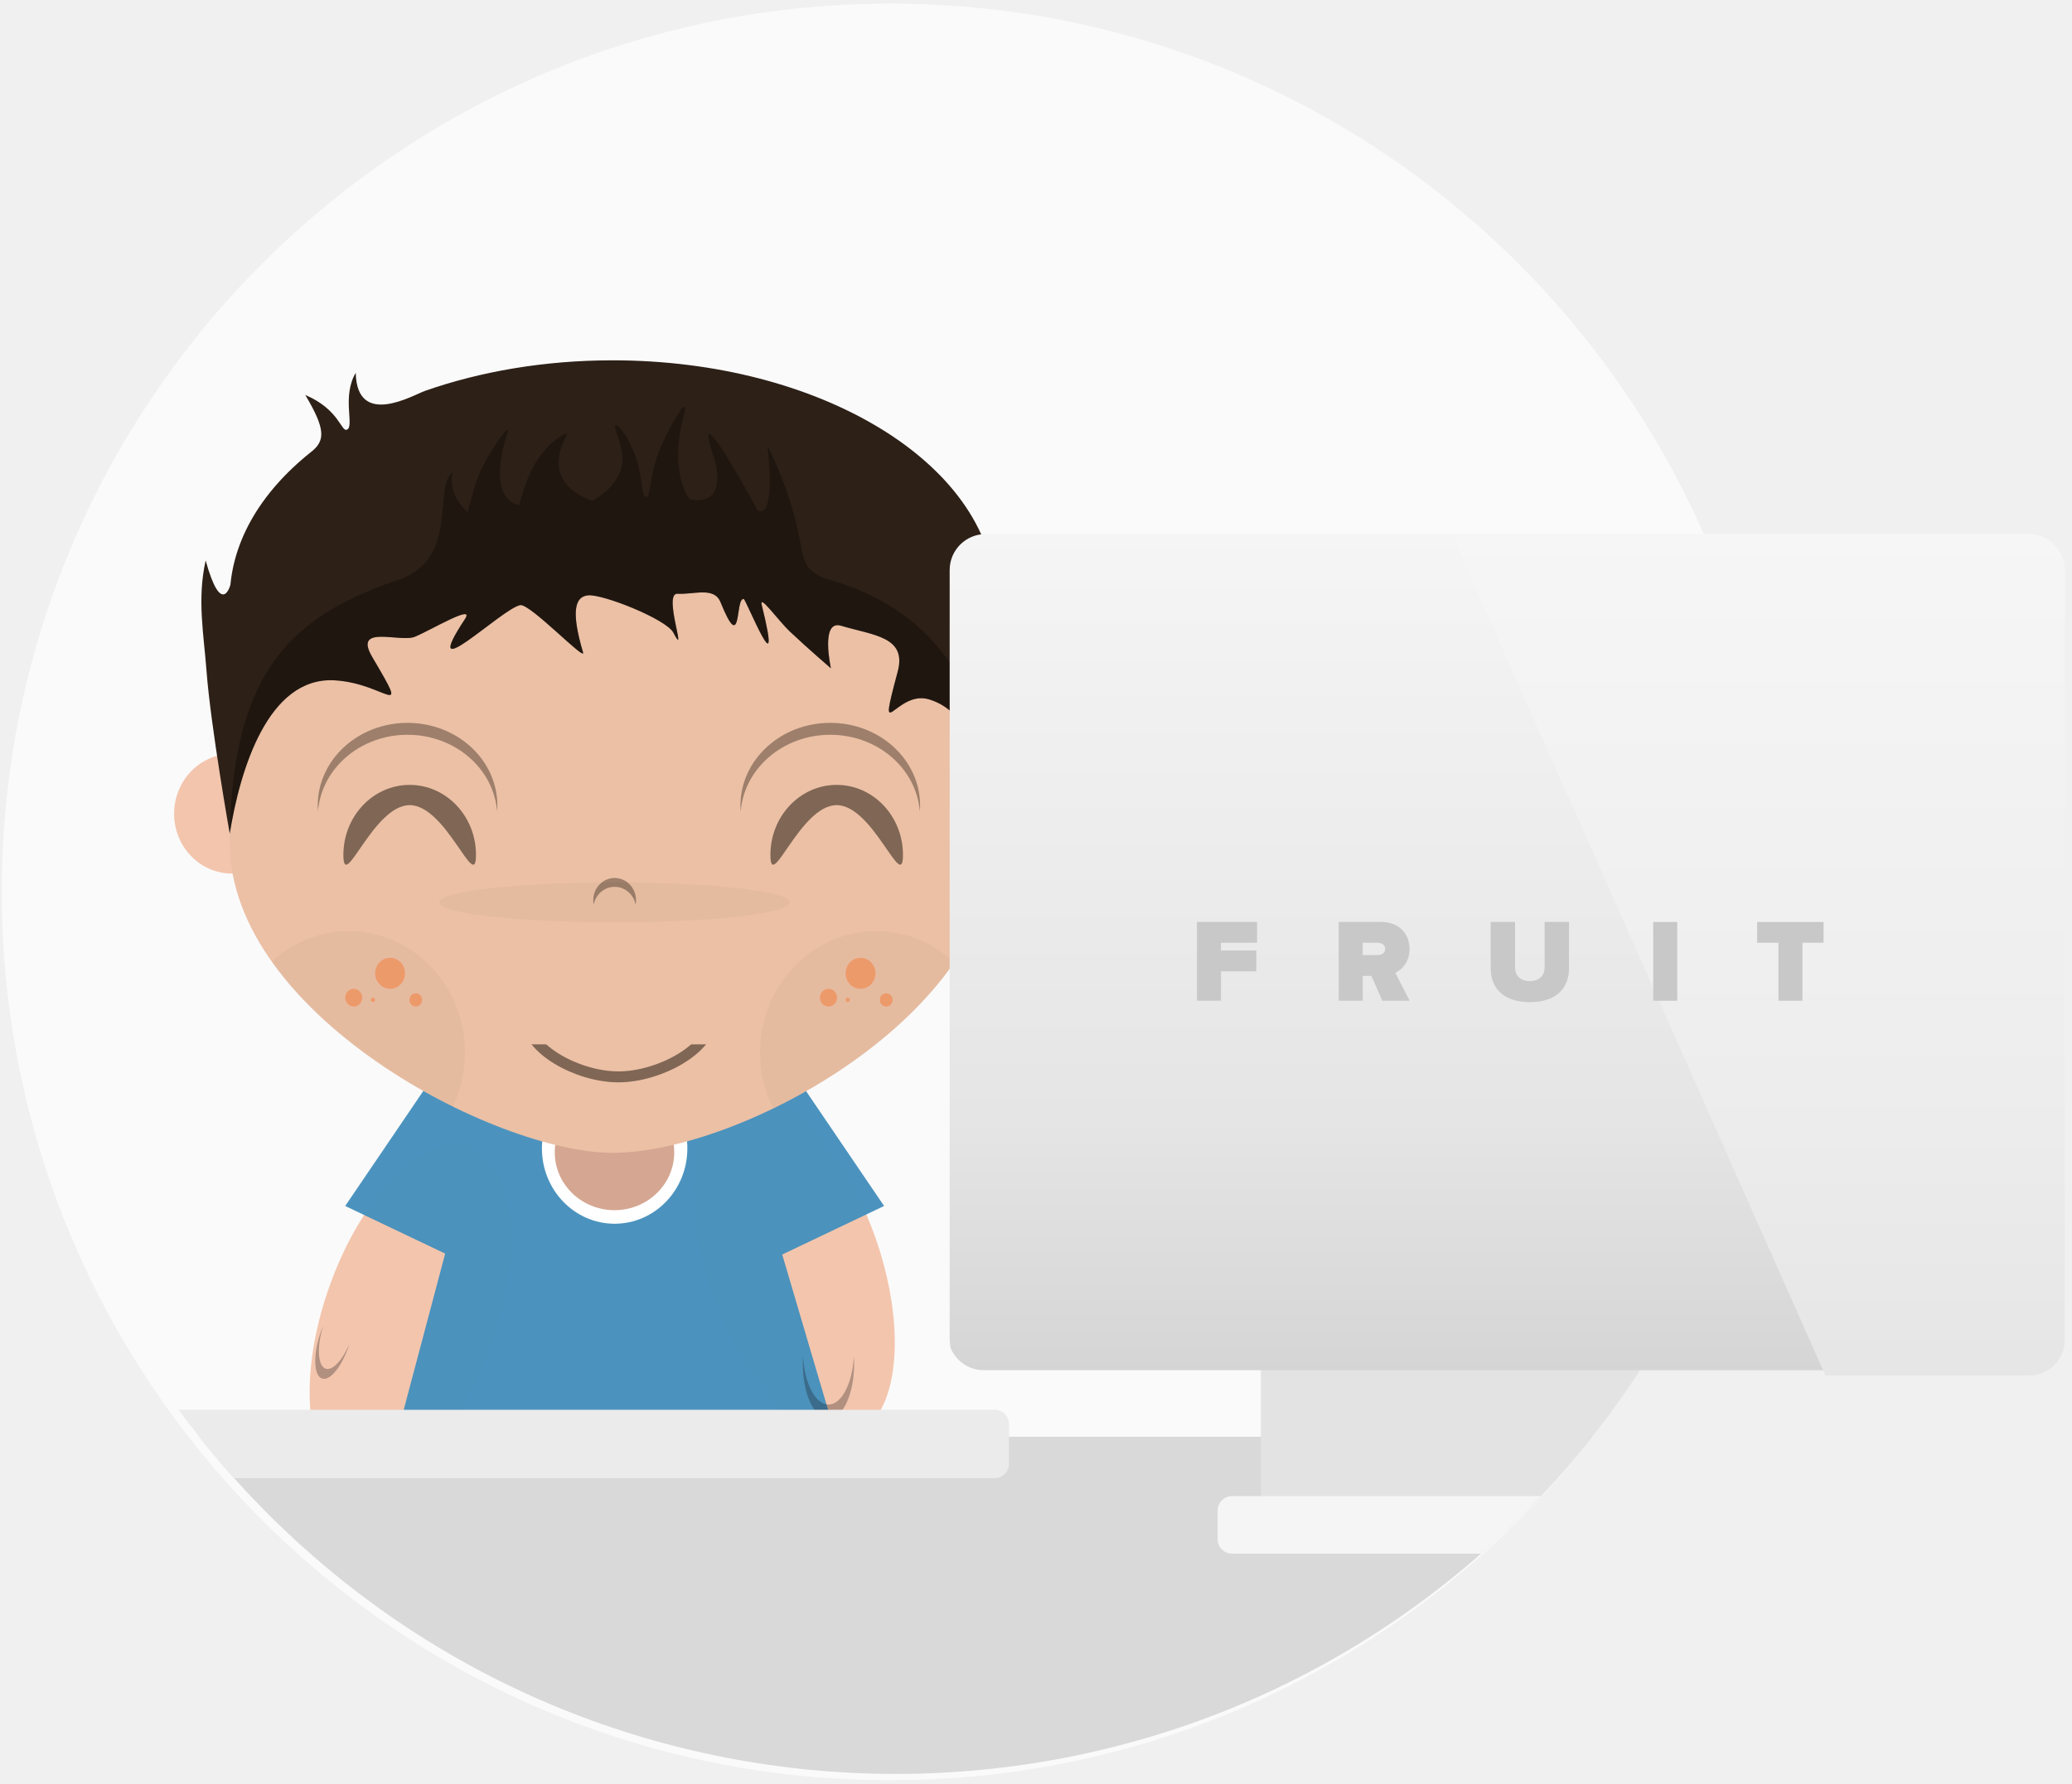
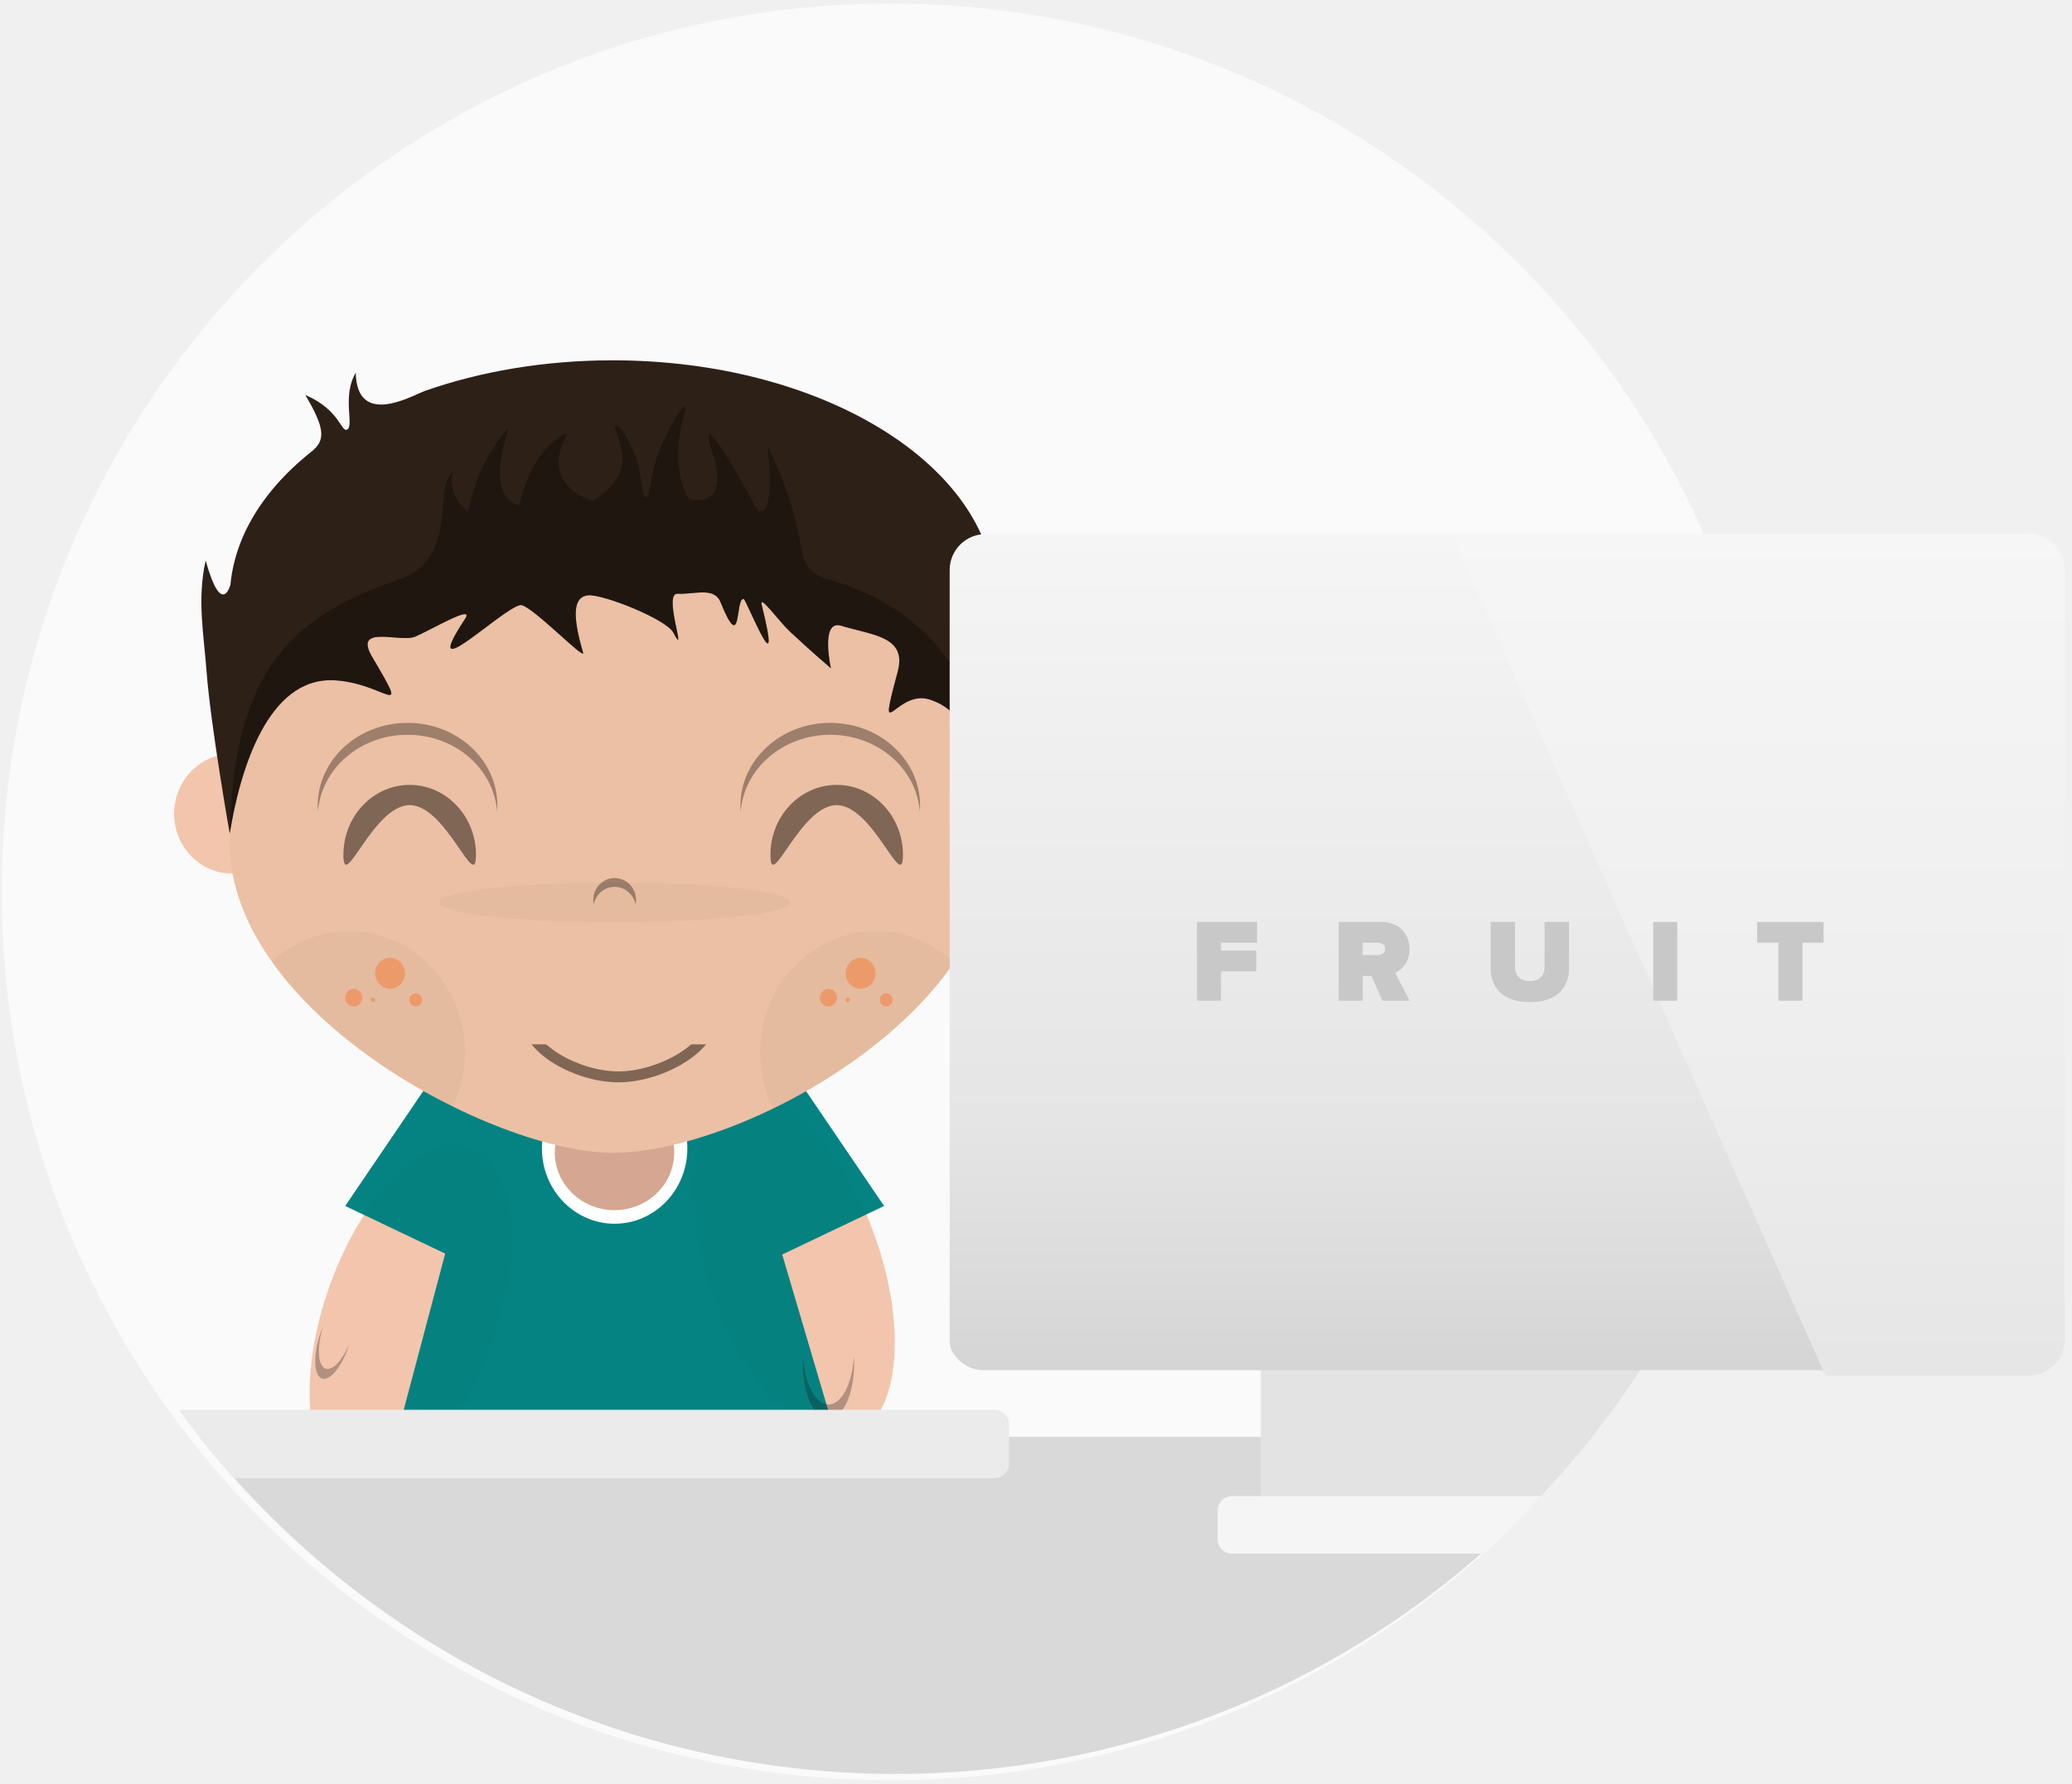
<svg xmlns="http://www.w3.org/2000/svg" version="1.1" x="0px" y="0px" preserveAspectRatio="xMidYMid meet" width="576px" height="496px" viewBox="0 0 575 496" enable-background="new 0 0 575 496" xml:space="preserve" id="svg2">
  <defs id="defs4">
    <linearGradient id="whiteFade-roundedRectangle2" x1="418.5" y1="382.5" x2="418.5" y2="148.5" gradientUnits="userSpaceOnUse">
      <stop offset="0" stop-color="rgb(213, 213, 213)" stop-opacity="1" id="stop7" />
      <stop offset="0.3" stop-color="rgb(229, 229, 229)" stop-opacity="1" id="stop9" />
      <stop offset="1" stop-color="rgb(246, 245, 245)" stop-opacity="1" id="stop11" />
    </linearGradient>
    <linearGradient id="whiteFade-roundedRectangle4" x1="417.5" y1="381" x2="417.5" y2="148" gradientUnits="userSpaceOnUse">
      <stop offset="0" stop-color="rgb(213, 213, 213)" stop-opacity="1" id="stop14" />
      <stop offset="0.3" stop-color="rgb(229, 229, 229)" stop-opacity="1" id="stop16" />
      <stop offset="1" stop-color="rgb(246, 245, 245)" stop-opacity="1" id="stop18" />
    </linearGradient>
    <linearGradient id="shine-shiner" x1="579.24" y1="59.44" x2="579.24" y2="464.55" gradientUnits="userSpaceOnUse">
      <stop offset="0" stop-color="rgb(251, 251, 251)" stop-opacity="1" id="stop21" />
      <stop offset="0.6" stop-color="rgb(237, 237, 237)" stop-opacity="1" id="stop23" />
      <stop offset="1" stop-color="rgb(222, 222, 222)" stop-opacity="1" id="stop25" />
    </linearGradient>
    <clipPath id="oval-9">
      <circle id="circle7" r="141" cy="141" cx="141" />
    </clipPath>
    <clipPath id="clipPath4546">
      <circle cx="141" cy="141" r="141" id="circle4548" />
    </clipPath>
  </defs>
  <g id="group4">
    <circle id="oval" stroke="none" fill="rgb(240, 239, 237)" cx="247" cy="248" r="247" style="fill:#fafafa;fill-opacity:1" />
    <g id="g4460" transform="matrix(1.112221,0,0,1.153665,867.8092,-266.1389)">
      <circle r="0" cy="141" cx="141" id="oval2" style="fill:#f3f2f1;stroke:none" />
      <g id="page1-4">
        <g id="g4853" transform="translate(-769.1786,272.9637)">
          <g id="layer_1-3">
            <g id="layer_1_1_-1">
              <path d="m 106.18,234.3 c 11.06,4.14 13.23,25.63 4.84,48.01 -8.38,22.38 -24.15,37.17 -35.2,33.03 -11.06,-4.14 -13.23,-25.64 -4.84,-48.01 8.38,-22.38 24.15,-37.17 35.2,-33.03 z m 0,0" id="bezier2-8" style="fill:#f3c5ad;stroke:none" />
              <path d="m 85.45,313.56 0,17.1 113.31,0 0,-17.1 -113.31,0 z m 0,0" id="bezier-8" style="fill:#000000;stroke:none" />
              <path d="m 69.5,287.42 c -1.68,-1.11 -1.74,-5.52 -0.23,-10.18 -0.17,0.38 -0.33,0.77 -0.48,1.17 -1.94,5.08 -2.03,10.18 -0.2,11.39 1.84,1.21 4.88,-1.93 6.82,-7.01 0.15,-0.41 0.29,-0.81 0.42,-1.21 -1.93,4.38 -4.65,6.95 -6.33,5.84 l 0,0 z m 0,0" id="bezier3-3" style="fill:#1a1718;fill-opacity:0.3;stroke:none" />
              <path d="m 171.82,222.3 c -11.06,4.14 -13.23,25.63 -4.84,48.01 8.38,22.38 24.15,37.17 35.2,33.03 11.06,-4.14 13.23,-25.64 4.84,-48.01 -8.38,-22.38 -24.15,-37.17 -35.2,-33.03 z m 0,0" id="bezier4-3" style="fill:#f3c5ad;stroke:none" />
-               <path style="fill:#4791bd;fill-opacity:1;stroke:none;opacity:0.98" d="m 209.45,248.39 -19.56,-27.77 -15.76,7.24 -1.4,-4.57 -62.91,0 -1.08,3.96 -14.42,-6.63 -19.56,27.77 24.99,11.48 -15.37,55.83 116.63,0 -17.02,-55.61 25.46,-11.7 z m 0,0" id="bezier6-4" />
+               <path style="fill:#008080;fill-opacity:1;stroke:none;opacity:0.98" d="m 209.45,248.39 -19.56,-27.77 -15.76,7.24 -1.4,-4.57 -62.91,0 -1.08,3.96 -14.42,-6.63 -19.56,27.77 24.99,11.48 -15.37,55.83 116.63,0 -17.02,-55.61 25.46,-11.7 z m 0,0" id="bezier6-4" />
              <path d="m 195.56,296.25 c -3.27,0 -5.95,-5.02 -6.36,-11.53 -0.04,0.56 -0.06,1.13 -0.06,1.71 0,7.32 2.87,13.25 6.41,13.25 3.54,0 6.42,-5.93 6.42,-13.25 0,-0.58 -0.03,-1.15 -0.07,-1.71 -0.4,6.5 -3.09,11.53 -6.34,11.53 l 0,0 z m 0,0" id="bezier5-8" style="fill:#1a1718;fill-opacity:0.3;stroke:none" />
              <path d="m 142.1,252.67 c 10.04,0 18.18,-8.13 18.18,-18.16 0,-10.03 -8.14,-18.16 -18.18,-18.16 -10.03,0 -18.17,8.13 -18.17,18.16 0,10.03 8.14,18.16 18.17,18.16 z m 0,0" id="bezier7-4" style="fill:#ffffff;stroke:none" />
              <path d="m 142.07,249.4 c 8.25,0 14.93,-6.24 14.93,-13.93 0,-7.69 -6.68,-13.92 -14.93,-13.92 -8.25,0 -14.93,6.23 -14.93,13.92 0,7.69 6.68,13.93 14.93,13.93 z m 0,0" id="bezier8-9" style="fill:#d5a691;stroke:none" />
              <path d="m 46.43,168.27 c 7.97,0 14.43,-6.46 14.43,-14.42 0,-7.97 -6.46,-14.43 -14.43,-14.43 -7.97,0 -14.43,6.46 -14.43,14.43 0,7.96 6.46,14.42 14.43,14.42 z m 0,0" id="bezier9-1" style="fill:#f3c5ad;stroke:none" />
              <path d="m 234.57,168.27 c 7.97,0 14.43,-6.46 14.43,-14.42 0,-7.97 -6.46,-14.43 -14.43,-14.43 -7.97,0 -14.43,6.46 -14.43,14.43 0,7.96 6.46,14.42 14.43,14.42 z m 0,0" id="bezier10-4" style="fill:#f3c5ad;stroke:none" />
              <path style="fill:#ebc0a5;fill-opacity:1;stroke:none" d="m 141.57,235.58 c 32.269,-0.002 95.67,-33.49 95.67,-74.79 0,-41.3 -42.83,-74.78 -95.67,-74.78 -52.84,0 -95.67,33.48 -95.67,74.78 0,41.3 66.222,74.792 95.67,74.79 z" id="bezier11-4" />
              <path id="bezier29-0" d="m 207.5,182.16 c -16.05,0 -29.051,13.081 -29.051,29.221 0,4.875 1.205,9.46 3.305,13.5 17.443,-8.157 34.691,-20.472 45.215,-35.18 -5.152,-4.683 -11.974,-7.541 -19.469,-7.541 z" style="fill:#0a0a0a;fill-opacity:0.031;stroke:none" />
              <path id="bezier28-9" d="m 75.641,182.16 c -7.38,0 -14.111,2.769 -19.234,7.324 10.664,14.524 28.014,26.725 45.236,34.922 1.947,-3.922 3.047,-8.343 3.047,-13.025 0,-16.14 -13.009,-29.221 -29.049,-29.221 z" style="fill:#0a0a0a;fill-opacity:0.031;stroke:none" />
              <path style="opacity:0.65;fill:#2d2017;fill-opacity:0.863;stroke:none" d="m 107.449,163.77 c 0,9.33 -7.42,-11.99 -16.57,-11.99 -9.15,0 -16.57,21.32 -16.57,11.99 0,-9.31 7.42,-16.87 16.57,-16.87 9.15,0 16.57,7.56 16.57,16.87 l 0,0 z m 0,0" id="bezier12-0" />
              <path style="opacity:0.65;fill:#2d2017;fill-opacity:0.863;stroke:none" d="m 214.171,163.77 c 0,9.33 -7.42,-11.99 -16.57,-11.99 -9.15,0 -16.56,21.32 -16.56,11.99 0,-9.31 7.41,-16.87 16.56,-16.87 9.15,0 16.57,7.56 16.57,16.87 l 0,0 z m 0,0" id="bezier13-0" />
              <path style="opacity:0.65;fill:#2d2017;fill-opacity:0.627;stroke:none" d="m 196.001,134.82 c 11.85,0 21.55,8.15 22.38,18.49 0.04,-0.47 0.07,-0.95 0.07,-1.43 0,-11.01 -10.05,-19.93 -22.45,-19.93 -12.39,0 -22.45,8.92 -22.45,19.93 0,0.48 0.03,0.96 0.07,1.43 0.83,-10.33 10.53,-18.49 22.38,-18.49 l 0,0 z m 0,0" id="bezier14-0" />
              <path style="opacity:0.65;fill:#2d2017;fill-opacity:0.627;stroke:none" d="m 90.339,134.82 c 11.86,0 21.56,8.15 22.39,18.49 0.03,-0.47 0.06,-0.95 0.06,-1.43 0,-11.01 -10.05,-19.93 -22.45,-19.93 -12.39,0 -22.44,8.92 -22.44,19.93 0,0.48 0.02,0.96 0.06,1.43 0.83,-10.33 10.53,-18.49 22.38,-18.49 l 0,0 z m 0,0" id="bezier15-3" />
              <path style="fill:#2d2017;fill-opacity:1;stroke:none" d="m 46.04,105.24 c -0.09,-1.03 -0.14,-2.07 -0.14,-3.11 0,-13.34 7.55,-25.62 20.21,-35.38 3.764,-2.775 3.764,-5.576 -1.328,-13.829 8.696,3.565 8.976,9.195 10.496,8.315 1.764,-0.929 -1.373,-7.961 2.117,-13.663 C 77.666,60.955 91.77,52.94 94.64,51.96 c 13.88,-4.7 29.89,-7.39 46.95,-7.39 51.86,0 94.07,24.81 95.65,55.77 l -191.2,0 z" id="bezier16-5" />
              <path style="fill:#2d2017;fill-opacity:1;stroke:none" d="m 237.24,98.83 -191.22,0 c 0,0 -2.197,7.716 -6.137,-6.017 -2.17,9.349 -0.472,17.761 0.214,26.602 C 41.12,132.596 45.9,158.65 45.9,158.65 c 2.528,-15.135 9.455,-37.864 26.204,-36.954 12.891,0.701 19.186,10.378 9.42,-5.608 -4.877,-7.983 6.969,-3.414 10.668,-4.896 4.034,-1.616 15.058,-8.007 12.529,-4.306 -12.063,17.648 9.091,-2.412 13.771,-3.316 2.415,-0.466 16.446,13.765 15.72,11.401 -3.102,-10.096 -1.969,-13.479 1.276,-13.758 3.693,-0.317 19.538,5.753 21.296,8.997 3.767,6.952 -2.69,-9.577 1.025,-9.379 4.216,0.225 9.169,-1.757 10.764,2.045 5.491,13.086 3.568,-1.203 5.808,-0.768 0.597,0.116 10.032,23.052 4.492,1.412 -0.71,-2.774 4.282,3.924 6.954,6.351 4.931,4.48 10.339,8.931 10.339,8.931 0,0 -2.726,-11.78 2.531,-10.26 8.063,2.331 16.506,2.599 14.158,11.062 -5.259,18.956 -0.539,4.285 7.826,6.68 11.72,3.355 14.59,19.359 16.56,32.366 0,0 6.995,-23.697 8.629,-35.893 1.455,-10.867 2.811,-22.348 0.998,-32.876 C 244.009,99.21 237.24,98.83 237.24,98.83 Z" id="bezier17-7" />
              <path d="m 141.03,317.84 0,13.89 1.07,0 0,-13.89 -1.07,0 z m 0,0" id="bezier18-8" style="fill:#2c2723;stroke:none" />
              <path style="opacity:0.65;fill:#2d2017;fill-opacity:0.627;stroke:none" d="m 142.1,171.47 c 2.59,0 4.75,1.84 5.24,4.28 0.07,-0.35 0.11,-0.7 0.11,-1.07 0,-2.95 -2.39,-5.34 -5.35,-5.34 -2.95,0 -5.34,2.39 -5.34,5.34 0,0.37 0.04,0.72 0.11,1.07 0.49,-2.44 2.65,-4.28 5.23,-4.28 l 0,0 z m 0,0" id="bezier19-8" />
              <g id="g4731">
                <path style="fill:#f6742c;fill-opacity:0.455;stroke:none" id="bezier20-1" d="m 203.57,196.05 c 2.07,0 3.74,-1.68 3.74,-3.74 0,-2.07 -1.67,-3.74 -3.74,-3.74 -2.07,0 -3.74,1.67 -3.74,3.74 0,2.06 1.67,3.74 3.74,3.74 z m 0,0" />
                <path style="fill:#f6742c;fill-opacity:0.455;stroke:none" id="bezier21-5" d="m 209.98,200.32 c 0.89,0 1.61,-0.72 1.61,-1.6 0,-0.89 -0.72,-1.6 -1.61,-1.6 -0.88,0 -1.6,0.71 -1.6,1.6 0,0.88 0.72,1.6 1.6,1.6 z m 0,0" />
                <path style="fill:#f6742c;fill-opacity:0.455;stroke:none" id="bezier22-5" d="m 195.55,200.32 c 1.18,0 2.14,-0.96 2.14,-2.14 0,-1.18 -0.96,-2.13 -2.14,-2.13 -1.18,0 -2.14,0.95 -2.14,2.13 0,1.18 0.96,2.14 2.14,2.14 z m 0,0" />
                <path style="fill:#f6742c;fill-opacity:0.455;stroke:none" id="bezier23-7" d="m 200.36,199.25 c 0.3,0 0.54,-0.24 0.54,-0.53 0,-0.3 -0.24,-0.54 -0.54,-0.54 -0.29,0 -0.53,0.24 -0.53,0.54 0,0.29 0.24,0.53 0.53,0.53 z m 0,0" />
              </g>
              <g id="g4737">
                <path style="fill:#f6742c;fill-opacity:0.455;stroke:none" id="bezier24-8" d="m 85.98,196.05 c 2.07,0 3.74,-1.68 3.74,-3.74 0,-2.07 -1.67,-3.74 -3.74,-3.74 -2.06,0 -3.74,1.67 -3.74,3.74 0,2.06 1.68,3.74 3.74,3.74 z m 0,0" />
                <path style="fill:#f6742c;fill-opacity:0.455;stroke:none" id="bezier25-1" d="m 92.4,200.32 c 0.88,0 1.6,-0.72 1.6,-1.6 0,-0.89 -0.72,-1.6 -1.6,-1.6 -0.89,0 -1.61,0.71 -1.61,1.6 0,0.88 0.72,1.6 1.61,1.6 z m 0,0" />
                <path style="fill:#f6742c;fill-opacity:0.455;stroke:none" id="bezier26-9" d="m 76.9,200.32 c 1.18,0 2.13,-0.96 2.13,-2.14 0,-1.18 -0.95,-2.13 -2.13,-2.13 -1.18,0 -2.14,0.95 -2.14,2.13 0,1.18 0.96,2.14 2.14,2.14 z m 0,0" />
                <path style="fill:#f6742c;fill-opacity:0.455;stroke:none" id="bezier27-7" d="m 81.71,199.25 c 0.29,0 0.53,-0.24 0.53,-0.53 0,-0.3 -0.24,-0.54 -0.53,-0.54 -0.3,0 -0.54,0.24 -0.54,0.54 0,0.29 0.24,0.53 0.54,0.53 z m 0,0" />
              </g>
              <path d="m 74.22,336 c 2.66,0 4.81,-1.67 4.81,-3.74 0,-2.06 -2.15,-3.74 -4.81,-3.74 -2.65,0 -4.81,1.68 -4.81,3.74 0,2.07 2.16,3.74 4.81,3.74 z m 0,0" id="bezier30-9" style="fill:#2c2723;stroke:none" />
              <path d="m 81.71,336 c 2.65,0 4.81,-1.67 4.81,-3.74 0,-2.06 -2.16,-3.74 -4.81,-3.74 -2.66,0 -4.81,1.68 -4.81,3.74 0,2.07 2.15,3.74 4.81,3.74 z m 0,0" id="bezier31-5" style="fill:#2c2723;stroke:none" />
              <path d="m 89.19,336 c 2.66,0 4.81,-1.67 4.81,-3.74 0,-2.06 -2.15,-3.74 -4.81,-3.74 -2.66,0 -4.81,1.68 -4.81,3.74 0,2.07 2.15,3.74 4.81,3.74 z m 0,0" id="bezier32-0" style="fill:#2c2723;stroke:none" />
              <path d="m 97.74,336 c 2.66,0 4.81,-1.67 4.81,-3.74 0,-2.06 -2.15,-3.74 -4.81,-3.74 -2.66,0 -4.81,1.68 -4.81,3.74 0,2.07 2.15,3.74 4.81,3.74 z m 0,0" id="bezier33-0" style="fill:#2c2723;stroke:none" />
              <path d="m 105.22,336 c 2.66,0 4.81,-1.67 4.81,-3.74 0,-2.06 -2.15,-3.74 -4.81,-3.74 -2.65,0 -4.81,1.68 -4.81,3.74 0,2.07 2.16,3.74 4.81,3.74 z m 0,0" id="bezier34-3" style="fill:#2c2723;stroke:none" />
              <path d="m 112.71,336 c 2.65,0 4.81,-1.67 4.81,-3.74 0,-2.06 -2.16,-3.74 -4.81,-3.74 -2.66,0 -4.81,1.68 -4.81,3.74 0,2.07 2.15,3.74 4.81,3.74 z m 0,0" id="bezier35-2" style="fill:#2c2723;stroke:none" />
              <path d="m 121.26,336 c 2.66,0 4.81,-1.67 4.81,-3.74 0,-2.06 -2.15,-3.74 -4.81,-3.74 -2.66,0 -4.81,1.68 -4.81,3.74 0,2.07 2.15,3.74 4.81,3.74 z m 0,0" id="bezier36-9" style="fill:#2c2723;stroke:none" />
              <path d="m 128.74,336 c 2.66,0 4.81,-1.67 4.81,-3.74 0,-2.06 -2.15,-3.74 -4.81,-3.74 -2.66,0 -4.81,1.68 -4.81,3.74 0,2.07 2.15,3.74 4.81,3.74 z m 0,0" id="bezier37-3" style="fill:#2c2723;stroke:none" />
              <path d="m 136.22,336 c 2.66,0 4.81,-1.67 4.81,-3.74 0,-2.06 -2.15,-3.74 -4.81,-3.74 -2.65,0 -4.81,1.68 -4.81,3.74 0,2.07 2.16,3.74 4.81,3.74 z m 0,0" id="bezier38-8" style="fill:#2c2723;stroke:none" />
              <path d="m 146.91,336 c 2.66,0 4.81,-1.67 4.81,-3.74 0,-2.06 -2.15,-3.74 -4.81,-3.74 -2.65,0 -4.81,1.68 -4.81,3.74 0,2.07 2.16,3.74 4.81,3.74 z m 0,0" id="bezier39-5" style="fill:#2c2723;stroke:none" />
              <path d="m 154.4,336 c 2.65,0 4.81,-1.67 4.81,-3.74 0,-2.06 -2.16,-3.74 -4.81,-3.74 -2.66,0 -4.81,1.68 -4.81,3.74 0,2.07 2.15,3.74 4.81,3.74 z m 0,0" id="bezier40-2" style="fill:#2c2723;stroke:none" />
              <path d="m 161.88,336 c 2.66,0 4.81,-1.67 4.81,-3.74 0,-2.06 -2.15,-3.74 -4.81,-3.74 -2.66,0 -4.81,1.68 -4.81,3.74 0,2.07 2.15,3.74 4.81,3.74 z m 0,0" id="bezier41-2" style="fill:#2c2723;stroke:none" />
              <path d="m 170.43,336 c 2.66,0 4.81,-1.67 4.81,-3.74 0,-2.06 -2.15,-3.74 -4.81,-3.74 -2.66,0 -4.81,1.68 -4.81,3.74 0,2.07 2.15,3.74 4.81,3.74 z m 0,0" id="bezier42-7" style="fill:#2c2723;stroke:none" />
              <path d="m 177.91,336 c 2.66,0 4.81,-1.67 4.81,-3.74 0,-2.06 -2.15,-3.74 -4.81,-3.74 -2.65,0 -4.81,1.68 -4.81,3.74 0,2.07 2.16,3.74 4.81,3.74 z m 0,0" id="bezier43-3" style="fill:#2c2723;stroke:none" />
              <path d="m 185.4,336 c 2.65,0 4.81,-1.67 4.81,-3.74 0,-2.06 -2.16,-3.74 -4.81,-3.74 -2.66,0 -4.81,1.68 -4.81,3.74 0,2.07 2.15,3.74 4.81,3.74 z m 0,0" id="bezier44-5" style="fill:#2c2723;stroke:none" />
              <path d="m 193.95,336 c 2.65,0 4.81,-1.67 4.81,-3.74 0,-2.06 -2.16,-3.74 -4.81,-3.74 -2.66,0 -4.81,1.68 -4.81,3.74 0,2.07 2.15,3.74 4.81,3.74 z m 0,0" id="bezier45-9" style="fill:#2c2723;stroke:none" />
              <path d="m 201.43,336 c 2.66,0 4.81,-1.67 4.81,-3.74 0,-2.06 -2.15,-3.74 -4.81,-3.74 -2.66,0 -4.81,1.68 -4.81,3.74 0,2.07 2.15,3.74 4.81,3.74 z m 0,0" id="bezier46-9" style="fill:#2c2723;stroke:none" />
              <path d="m 208.91,336 c 2.66,0 4.81,-1.67 4.81,-3.74 0,-2.06 -2.15,-3.74 -4.81,-3.74 -2.65,0 -4.81,1.68 -4.81,3.74 0,2.07 2.16,3.74 4.81,3.74 z m 0,0" id="bezier47-3" style="fill:#2c2723;stroke:none" />
              <path style="fill:#191919;fill-opacity:0.031;stroke:none" d="m 142.1,180.02 c 24.21,0 43.83,-2.15 43.83,-4.81 0,-2.65 -19.62,-4.8 -43.83,-4.8 -24.2,0 -43.82,2.15 -43.82,4.8 0,2.66 19.62,4.81 43.82,4.81 z m 0,0" id="bezier48-2" />
              <path d="m 105.76,317.84 c -20.08,0 -36.35,6.69 -36.35,14.95 l 72.69,0 c 0,-8.26 -16.27,-14.95 -36.34,-14.95 l 0,0 z m 0,0" id="bezier49-2" style="fill:#ffffff;stroke:none" />
              <path d="m 178.45,317.84 c -20.07,0 -36.35,6.69 -36.35,14.95 l 72.69,0 c 0,-8.26 -16.27,-14.95 -36.34,-14.95 l 0,0 z m 0,0" id="bezier50-4" style="fill:#ffffff;stroke:none" />
              <path id="path4248" d="m 194.436,97.072 c -8.945,-3.656 -1.982,-7.652 -14.15,-31.988 2.184,18.913 -2.443,15.661 -2.443,15.661 0,0 -3.01,-5.391 -6.052,-10.338 -4.333,-7.046 -8.73,-13.192 -4.584,-1.575 2.879,11.887 -6.397,9.184 -6.397,9.184 0,0 -5.34,-6.318 -1.356,-20.375 1.504,-5.268 -3.065,1.469 -5.963,8.174 -2.775,6.421 -2.314,11.719 -3.516,11.739 -0.997,0.016 -0.978,-3.445 -1.811,-7.077 -1.291,-5.624 -5.565,-11.636 -5.974,-10.062 -0.147,0.566 1.377,3.715 1.791,6.691 1.009,7.253 -7.407,11.298 -7.407,11.298 0,0 -13.001,-3.367 -6.807,-15.104 1.876,-2.731 -3.833,0.569 -6.994,5.298 -3.111,4.654 -4.494,10.87 -4.494,10.87 0,0 -8.502,-0.487 -2.978,-17.444 0.965,-2.963 -3.976,3.775 -6.686,9.143 -1.491,3.126 -3.244,9.935 -3.244,9.935 0,0 -5.215,-3.822 -3.724,-9.591 -4.901,3.485 1.389,19.955 -12.334,25.537 C 61.612,105.918 46.871,118.947 45.9,158.65 c 2.528,-15.135 9.455,-37.864 26.204,-36.954 12.891,0.701 19.186,10.378 9.42,-5.608 -4.877,-7.983 6.969,-3.414 10.668,-4.896 4.034,-1.616 15.058,-8.007 12.529,-4.306 -12.063,17.648 9.091,-2.412 13.771,-3.316 2.415,-0.466 16.446,13.765 15.72,11.401 -3.102,-10.096 -1.969,-13.479 1.276,-13.758 3.693,-0.317 19.538,5.753 21.296,8.997 3.767,6.952 -2.69,-9.577 1.025,-9.379 4.216,0.225 9.169,-1.757 10.764,2.045 5.491,13.086 3.568,-1.203 5.808,-0.768 0.597,0.116 10.032,23.052 4.492,1.412 -0.71,-2.774 4.282,3.924 6.954,6.351 4.931,4.48 10.339,8.931 10.339,8.931 0,0 -2.726,-11.78 2.531,-10.26 8.063,2.331 16.506,2.599 14.158,11.062 -5.259,18.956 -0.539,4.285 7.826,6.68 11.72,3.355 14.59,19.359 16.56,32.366 -1.343,-23.484 -6.313,-51.988 -42.804,-61.578 z" style="fill:#000000;fill-opacity:0.31;stroke:none" />
            </g>
            <g id="g4727">
              <path id="bezier52-7" stroke-miterlimit="4" d="m 166.048,203.633 c 0,6.835 -12.844,13.69 -23.108,13.639 -10.264,-0.051 -22.648,-6.814 -22.648,-13.639 0,-6.886 10.228,-12.447 22.878,-12.447 12.651,0 22.878,5.561 22.878,12.447 z" style="opacity:0.65;fill:none;stroke:#2d2017;stroke-width:2.637;stroke-miterlimit:4;stroke-opacity:0.863" />
              <path id="bezier53-3" d="m 110.03,188.158 0,21.278 65.21,0 0,-21.278 -65.21,0 z m 0,0" style="fill:#ebc0a5;fill-opacity:1;stroke:none" />
            </g>
          </g>
        </g>
      </g>
      <g id="g4226" transform="matrix(-1,0,0,1,158.4576,0)" />
    </g>
    <g id="g4526" transform="translate(795.3517,231.9958)">
      <g id="g4592">
        <g transform="translate(-2,-4)" id="g4660">
          <circle style="opacity:1;fill:#fafafa;fill-opacity:1;stroke:none;stroke-opacity:0.863" id="path4524" cx="143.504" cy="146.106" r="136.331" />
          <circle r="136.331" cy="146.106" cx="143.504" id="circle4658" style="opacity:1;fill:none;fill-opacity:1;stroke:#ffffff;stroke-width:3;stroke-linecap:square;stroke-linejoin:round;stroke-miterlimit:4;stroke-dasharray:none;stroke-opacity:1" />
        </g>
      </g>
    </g>
    <g id="group2" clip-path="url(#bezier)">
      <clipPath id="bezier">
        <path d="M 422.98,72.02 C 519.34,168.38 519.34,324.62 422.98,420.98 326.62,517.34 170.38,517.34 74.02,420.98 -22.34,324.62 -22.34,168.38 74.02,72.02 170.38,-24.34 326.62,-24.34 422.98,72.02 Z M 422.98,72.02" id="path31" />
      </clipPath>
      <rect id="rectangle" x="-70.5" y="399.5" width="567" height="193" stroke="none" fill="rgb(218, 217, 217)" />
      <rect id="roundedRectangle" x="32" y="392" width="248" height="19" rx="4" stroke="none" fill="rgb(235, 235, 235)" />
      <rect id="rectangle2" x="350" y="341" width="138" height="86" stroke="none" fill="rgb(227, 227, 227)" />
      <rect id="roundedRectangle3" x="338" y="416" width="171" height="16" rx="4" stroke="none" fill="rgb(246, 245, 245)" />
    </g>
    <g id="group" clip-path="url(#roundedRectangle2)">
      <clipPath id="roundedRectangle2">
        <rect x="263.5" y="148.5" width="310" height="234" rx="10" id="rect92" />
      </clipPath>
      <rect id="roundedRectangle4" stroke="none" fill="url(#whiteFade-roundedRectangle4)" x="263" y="148" width="309" height="233" rx="10" />
      <path id="shiner" stroke="none" fill="url(#shine-shiner)" d="M 363.46,59.44 L 543.42,464.55 795.02,464.55 768.81,64.7 363.46,59.44 Z M 363.46,59.44" />
    </g>
    <g id="group3">
      <path id="bezier3" stroke="none" fill="rgb(199, 200, 199)" d="M 338.92,278.26 L 338.92,270.08 348.73,270.08 348.73,264.3 338.92,264.3 338.92,262.13 348.96,262.13 348.96,256.35 332.25,256.35 332.25,278.26 338.92,278.26 338.92,278.26 Z M 338.92,278.26" />
      <path id="bezier4" stroke="none" fill="rgb(199, 200, 199)" d="M 391.37,278.26 L 387.38,270.51 C 389.13,269.65 391.34,267.65 391.34,263.87 391.34,259.77 388.57,256.35 383.41,256.35 L 371.65,256.35 371.65,278.26 378.33,278.26 378.33,271.36 380.74,271.36 383.78,278.26 391.37,278.26 391.37,278.26 Z M 382.39,265.58 L 378.32,265.58 378.32,262.13 382.39,262.13 C 383.51,262.13 384.57,262.65 384.57,263.84 384.57,265.05 383.51,265.58 382.39,265.58 Z M 382.39,265.58" />
      <path id="bezier6" stroke="none" fill="rgb(199, 200, 199)" d="M 424.8,278.65 C 432.23,278.65 435.67,274.67 435.67,269.23 L 435.67,256.35 428.89,256.35 428.89,269.03 C 428.89,271.13 427.51,272.81 424.8,272.81 422.06,272.81 420.67,271.13 420.67,269.03 L 420.67,256.35 413.9,256.35 413.9,269.26 C 413.9,274.67 417.37,278.65 424.8,278.65 Z M 424.8,278.65" />
      <path id="bezier52" stroke="none" fill="rgb(199, 200, 199)" d="M 465.76,278.26 L 465.76,256.35 459.08,256.35 459.08,278.26 465.76,278.26 Z M 465.76,278.26" />
      <path id="bezier56" stroke="none" fill="rgb(199, 200, 199)" d="M 500.56,278.26 L 500.56,262.13 506.44,262.13 506.44,256.35 487.97,256.35 487.97,262.13 493.89,262.13 493.89,278.26 500.56,278.26 Z M 500.56,278.26" />
    </g>
  </g>
</svg>
